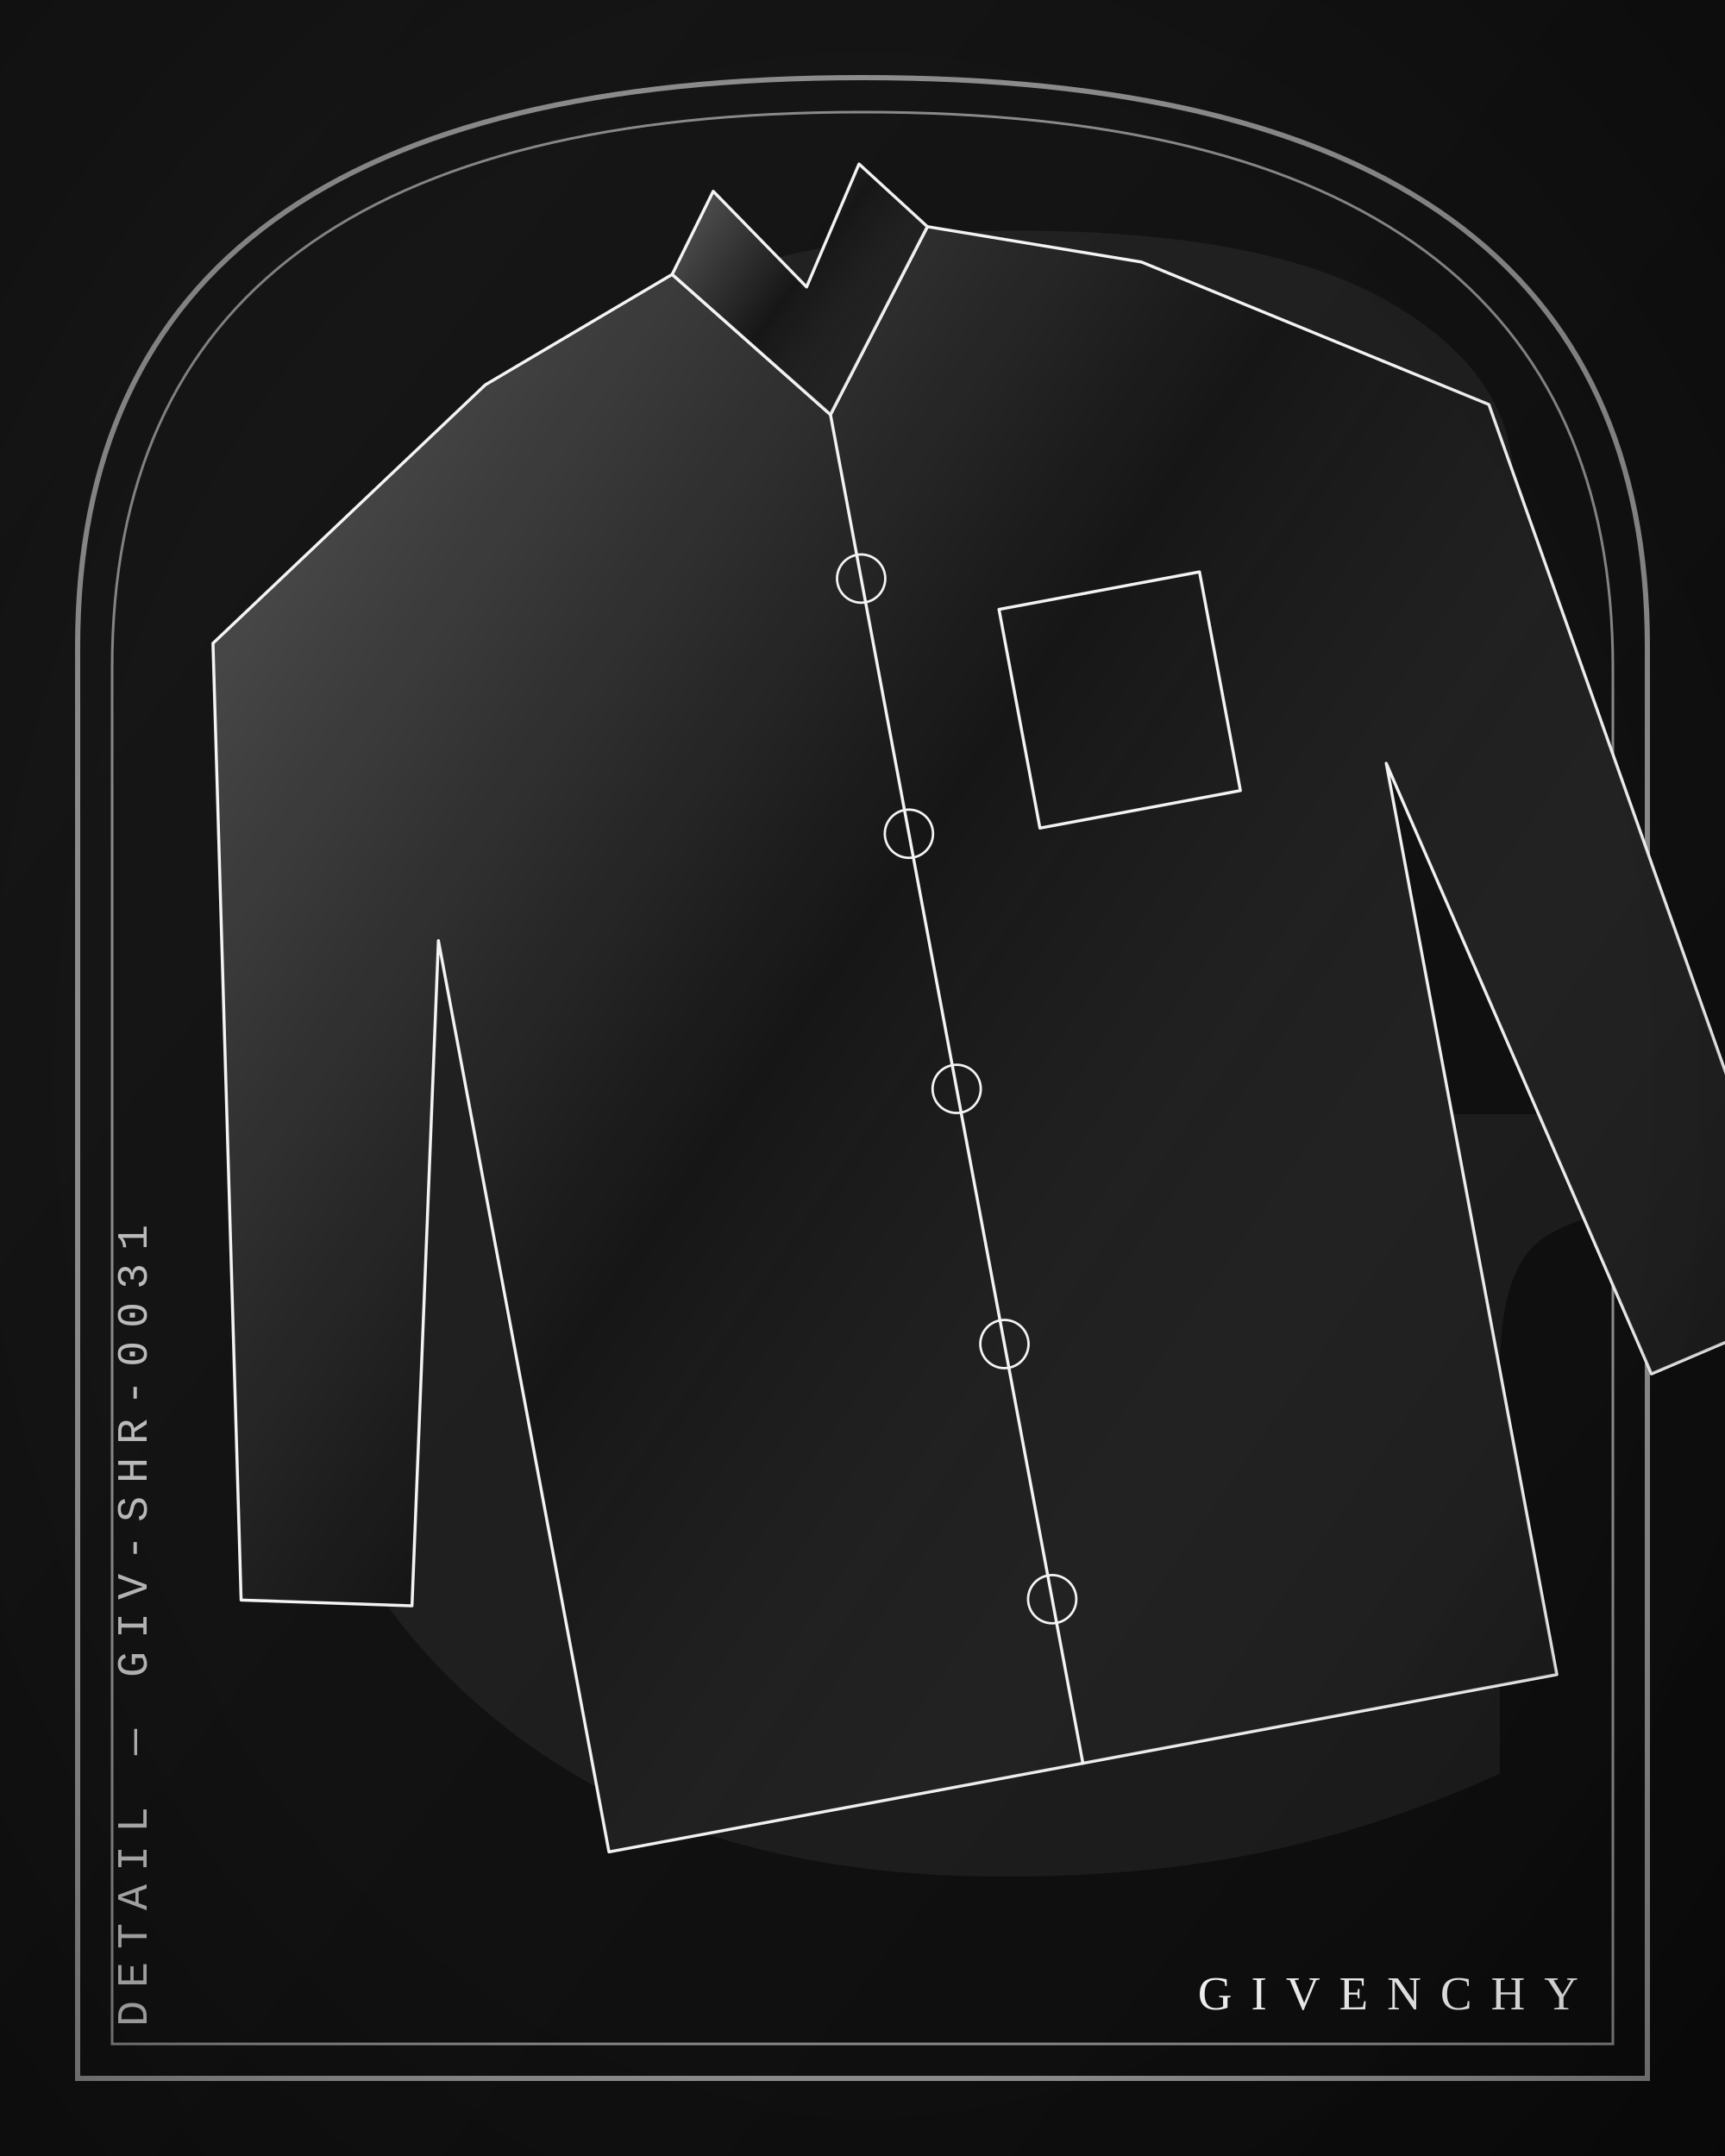
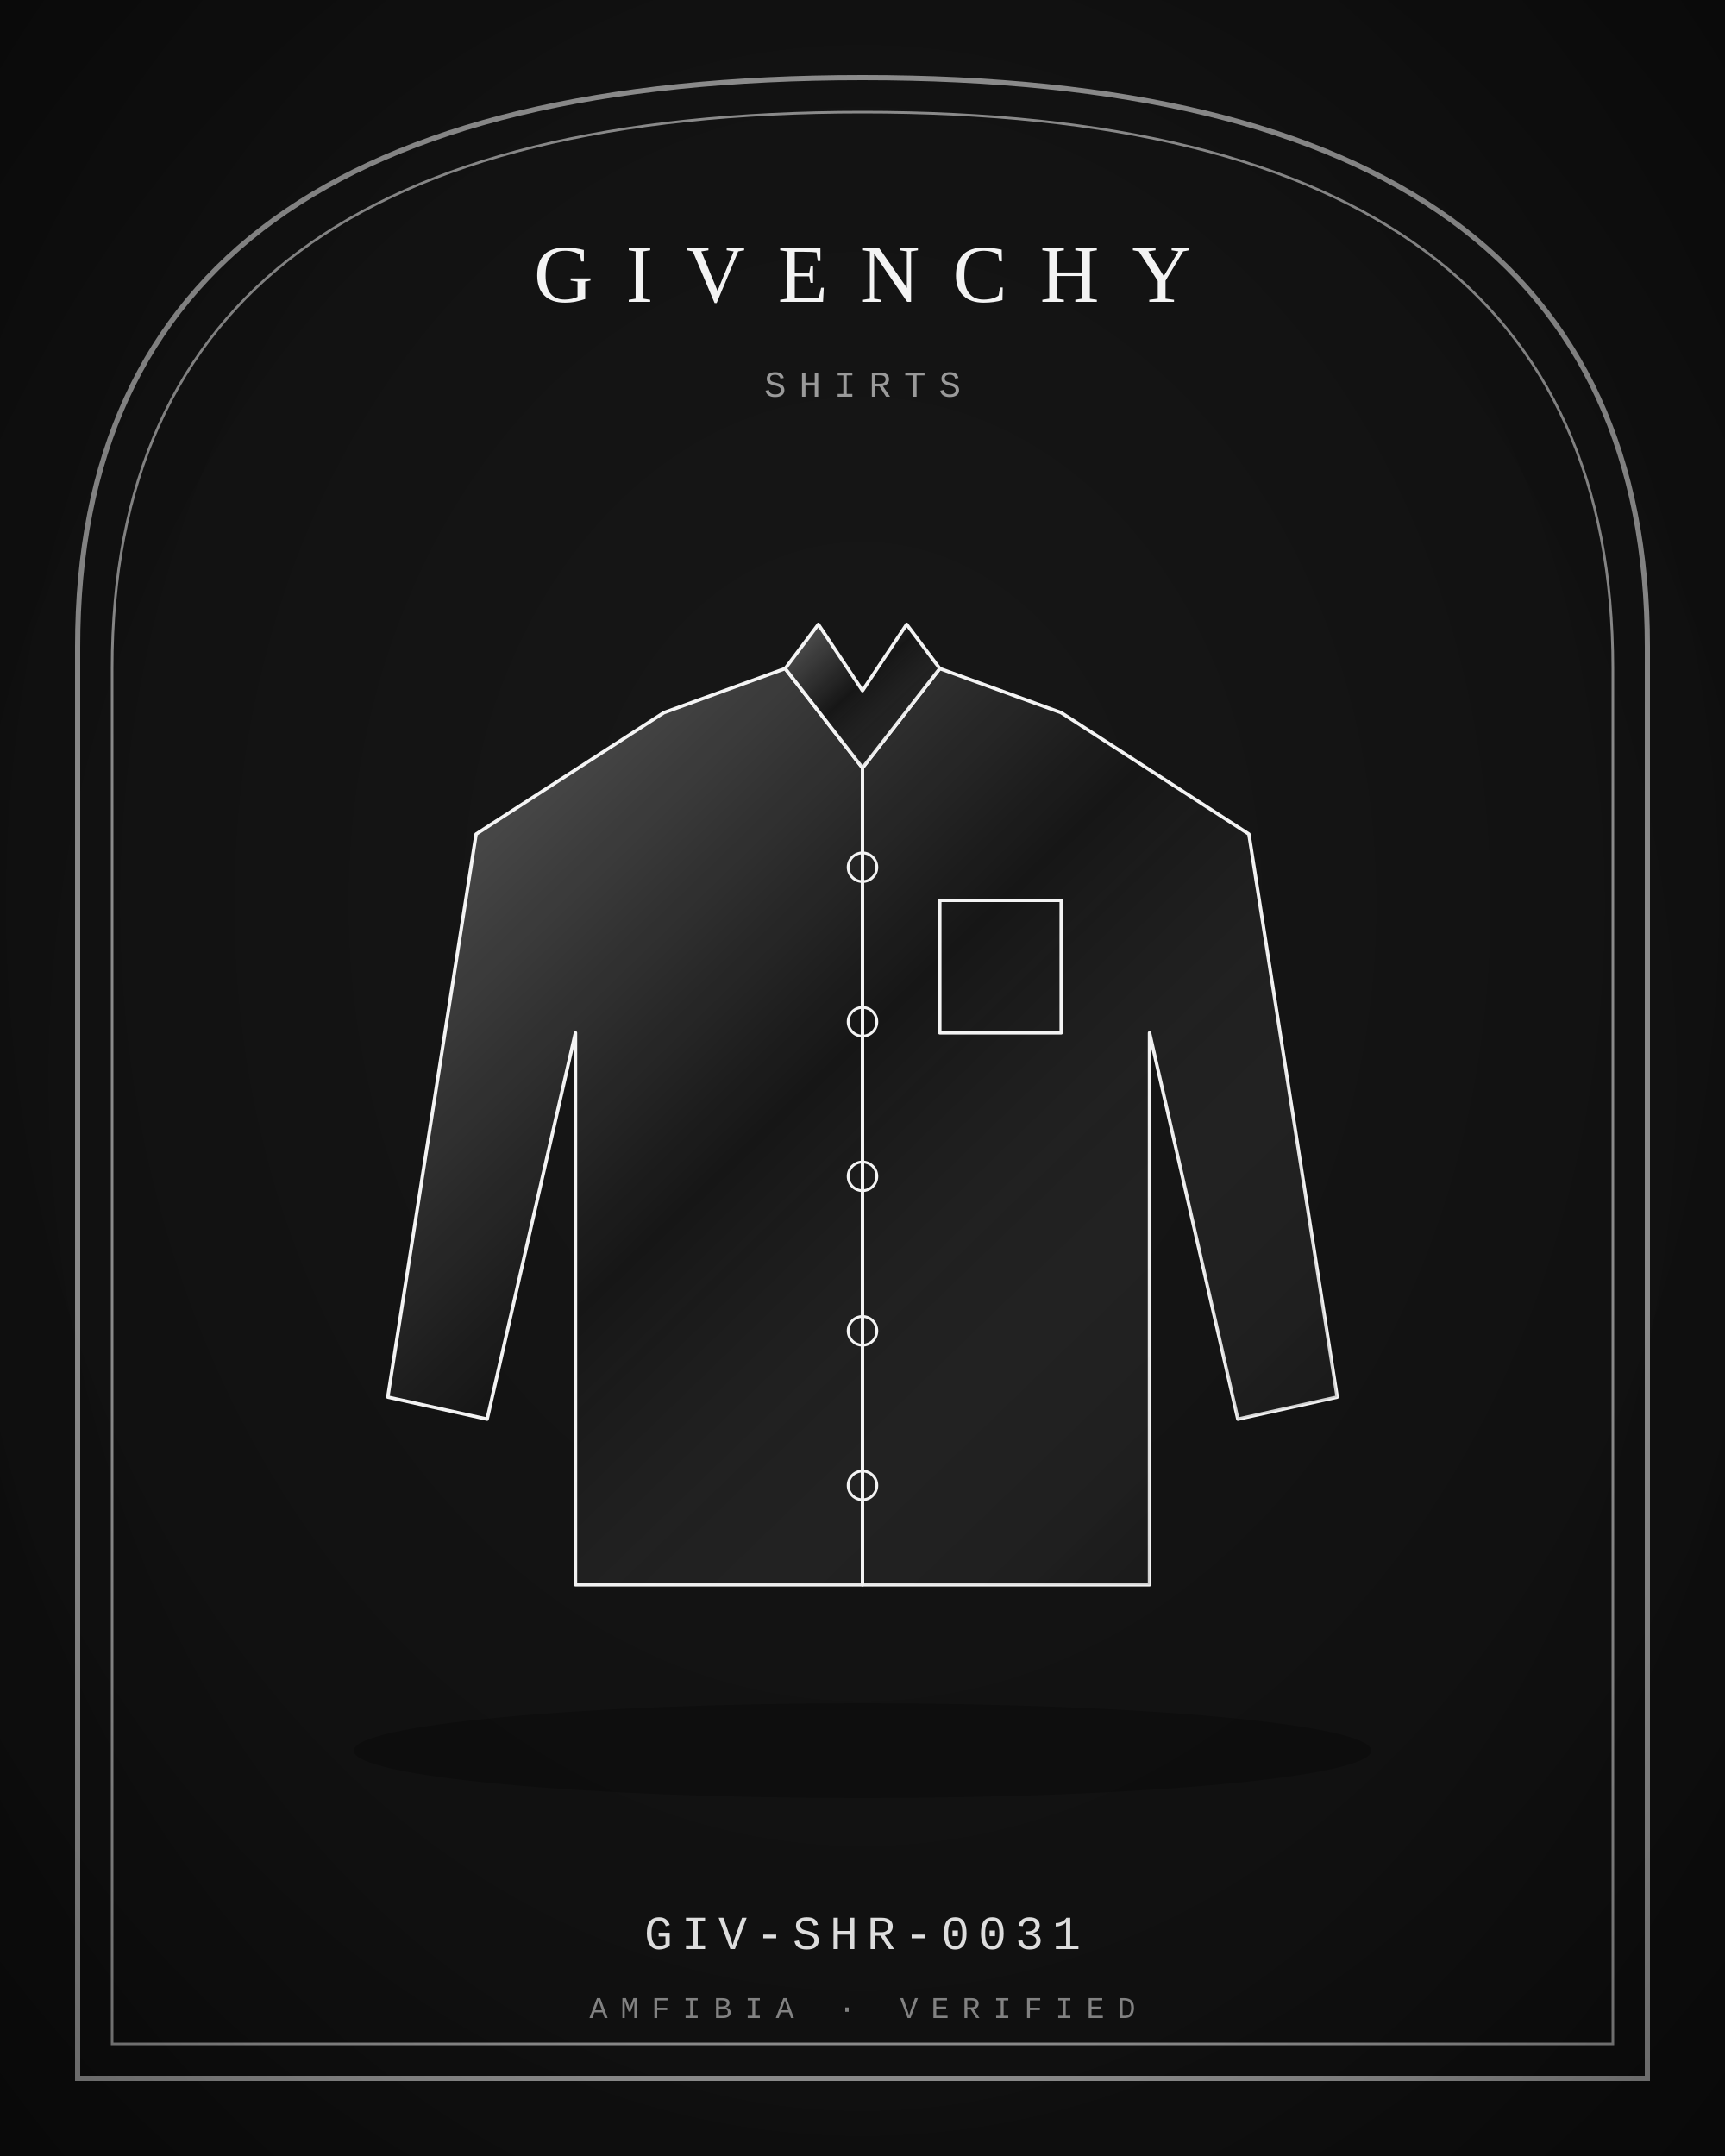
<svg xmlns="http://www.w3.org/2000/svg" viewBox="0 0 400 500" width="800" height="1000">
  <defs>
    <radialGradient id="bg" cx="50%" cy="42%" r="80%">
      <stop offset="0" stop-color="#181818" />
      <stop offset="1" stop-color="#0C0C0C" />
    </radialGradient>
    <linearGradient id="bgd" x1="0" y1="0" x2="1" y2="1">
      <stop offset="0" stop-color="#181818" />
      <stop offset="1" stop-color="#0C0C0C" />
    </linearGradient>
    <linearGradient id="sheen" x1="0" y1="0" x2="1" y2="1">
      <stop offset="0" stop-color="#fff" stop-opacity=".30" />
      <stop offset=".45" stop-color="#fff" stop-opacity="0" />
      <stop offset="1" stop-color="#000" stop-opacity=".22" />
    </linearGradient>
    <linearGradient id="multi" x1="0" y1="0" x2="1" y2="1">
      <stop offset="0" stop-color="#B3122E" />
      <stop offset=".35" stop-color="#C9A227" />
      <stop offset=".7" stop-color="#2F5D46" />
      <stop offset="1" stop-color="#3557A0" />
    </linearGradient>
    <radialGradient id="vig" cx="50%" cy="50%" r="75%">
      <stop offset=".6" stop-color="#000" stop-opacity="0" />
      <stop offset="1" stop-color="#000" stop-opacity=".35" />
    </radialGradient>
  </defs>
-   <rect width="400" height="500" fill="url(#bgd)" />
-   <text x="210" y="430" text-anchor="middle" font-family="Georgia, serif" font-size="520" fill="#F3F3F3" opacity="0.06">G</text>
+   <rect width="400" height="500" fill="url(#bg)" />
  <path d="M18 482 L18 150 Q18 18 200 18 Q382 18 382 150 L382 482 Z" fill="none" stroke="#F3F3F3" stroke-width="1.2" opacity="0.55" />
  <path d="M26 474 L26 155 Q26 26 200 26 Q374 26 374 155 L374 474 Z" fill="none" stroke="#8A8A8A" stroke-width="0.6" />
-   <g transform="rotate(-10.6 200 250) translate(6 20) scale(2.15)">
-     <path d="M64 26 L86 18 L100 36 L114 18 L136 26 L170 48 L186 150 L168 154 L152 84 L152 184 L48 184 L48 84 L32 154 L14 150 L30 48 Z" fill="#161616" stroke="#F3F3F3" stroke-width="1.4" stroke-linejoin="round" stroke-linecap="round" vector-effect="non-scaling-stroke" />
+   <ellipse cx="200" cy="406" rx="118" ry="11" fill="#000" opacity="0.22" />
+   <g transform="translate(72 132) scale(1.28)">
+     <path d="M64 26 L86 18 L100 36 L114 18 L136 26 L170 48 L186 150 L168 154 L152 84 L152 184 L48 184 L48 84 L32 154 L14 150 L30 48 Z" fill="#161616" stroke="#F3F3F3" stroke-width="1.6" stroke-linejoin="round" stroke-linecap="round" vector-effect="non-scaling-stroke" />
    <path d="M64 26 L86 18 L100 36 L114 18 L136 26 L170 48 L186 150 L168 154 L152 84 L152 184 L48 184 L48 84 L32 154 L14 150 L30 48 Z" fill="url(#sheen)" stroke="none" />
-     <path d="M86 18 L100 36 L114 18 L108 10 L100 22 L92 10 Z" fill="#161616" stroke="#F3F3F3" stroke-width="1.4" stroke-linejoin="round" stroke-linecap="round" vector-effect="non-scaling-stroke" />
+     <path d="M86 18 L100 36 L114 18 L108 10 L100 22 L92 10 Z" fill="#161616" stroke="#F3F3F3" stroke-width="1.6" stroke-linejoin="round" stroke-linecap="round" vector-effect="non-scaling-stroke" />
    <path d="M86 18 L100 36 L114 18 L108 10 L100 22 L92 10 Z" fill="url(#sheen)" stroke="none" />
-     <path d="M100 36 L100 184" fill="none" stroke="#F3F3F3" stroke-width="1.4" stroke-linejoin="round" stroke-linecap="round" vector-effect="non-scaling-stroke" />
-     <path d="M114 60 L136 60 L136 84 L114 84 Z" fill="none" stroke="#F3F3F3" stroke-width="1.4" stroke-linejoin="round" stroke-linecap="round" vector-effect="non-scaling-stroke" />
-     <path d="M100 54 m-2.6 0 a2.6 2.6 0 1 0 5.2 0 a2.6 2.6 0 1 0 -5.2 0 M100 82 m-2.6 0 a2.6 2.6 0 1 0 5.2 0 a2.6 2.6 0 1 0 -5.2 0 M100 110 m-2.6 0 a2.6 2.6 0 1 0 5.2 0 a2.6 2.6 0 1 0 -5.2 0 M100 138 m-2.6 0 a2.6 2.6 0 1 0 5.2 0 a2.6 2.6 0 1 0 -5.2 0 M100 166 m-2.6 0 a2.6 2.6 0 1 0 5.2 0 a2.6 2.6 0 1 0 -5.2 0" fill="none" stroke="#F3F3F3" stroke-width="1.12" stroke-linejoin="round" stroke-linecap="round" vector-effect="non-scaling-stroke" />
-   </g>
-   <g transform="translate(34 470) rotate(-90)">
-     <text x="0" y="0" text-anchor="start" font-family="'Courier New', Courier, monospace" font-size="10" letter-spacing="3" fill="#F3F3F3" opacity="0.75">DETAIL — GIV-SHR-0031</text>
+     <path d="M100 36 L100 184" fill="none" stroke="#F3F3F3" stroke-width="1.6" stroke-linejoin="round" stroke-linecap="round" vector-effect="non-scaling-stroke" />
+     <path d="M114 60 L136 60 L136 84 L114 84 Z" fill="none" stroke="#F3F3F3" stroke-width="1.6" stroke-linejoin="round" stroke-linecap="round" vector-effect="non-scaling-stroke" />
+     <path d="M100 54 m-2.6 0 a2.6 2.6 0 1 0 5.2 0 a2.6 2.6 0 1 0 -5.2 0 M100 82 m-2.6 0 a2.6 2.6 0 1 0 5.2 0 a2.6 2.6 0 1 0 -5.2 0 M100 110 m-2.6 0 a2.6 2.6 0 1 0 5.2 0 a2.6 2.6 0 1 0 -5.2 0 M100 138 m-2.6 0 a2.6 2.6 0 1 0 5.2 0 a2.6 2.6 0 1 0 -5.2 0 M100 166 m-2.6 0 a2.6 2.6 0 1 0 5.2 0 a2.6 2.6 0 1 0 -5.2 0" fill="none" stroke="#F3F3F3" stroke-width="1.28" stroke-linejoin="round" stroke-linecap="round" vector-effect="non-scaling-stroke" />
  </g>
  <g>
-     <text x="366" y="466" text-anchor="end" font-size="11" fill="#F3F3F3" font-family="'Trajan Pro', 'Times New Roman', serif" font-weight="400" letter-spacing="4.4">GIVENCHY</text>
+     <text x="200" y="70" text-anchor="middle" font-size="19" fill="#F3F3F3" font-family="'Trajan Pro', 'Times New Roman', serif" font-weight="400" letter-spacing="7.6">GIVENCHY</text>
  </g>
+   <text x="200" y="92" text-anchor="middle" font-family="'Courier New', Courier, monospace" font-size="8.5" letter-spacing="3" fill="#F3F3F3" opacity="0.6">SHIRTS</text>
+   <text x="200" y="452" text-anchor="middle" font-family="'Courier New', Courier, monospace" font-size="11" letter-spacing="2" fill="#F3F3F3" opacity="0.9">GIV-SHR-0031</text>
+   <text x="200" y="468" text-anchor="middle" font-family="'Courier New', Courier, monospace" font-size="7" letter-spacing="3" fill="#F3F3F3" opacity="0.5">AMFIBIA · VERIFIED</text>
  <rect width="400" height="500" fill="url(#vig)" />
</svg>
